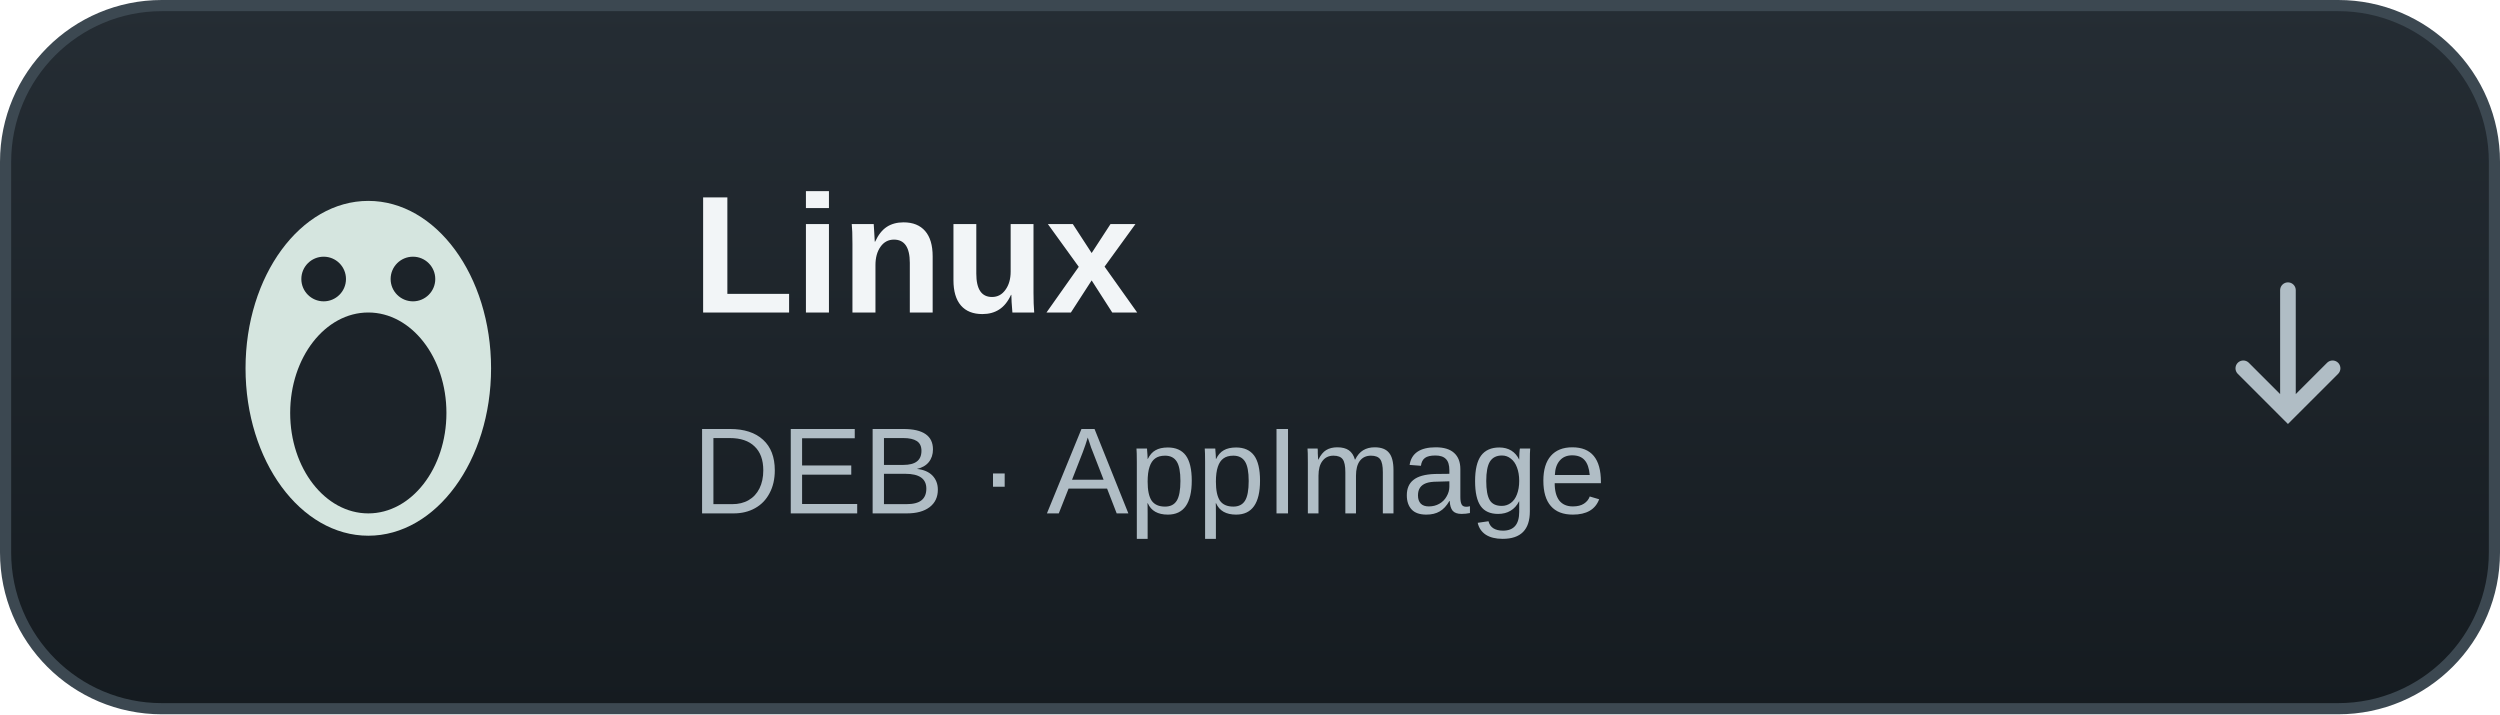
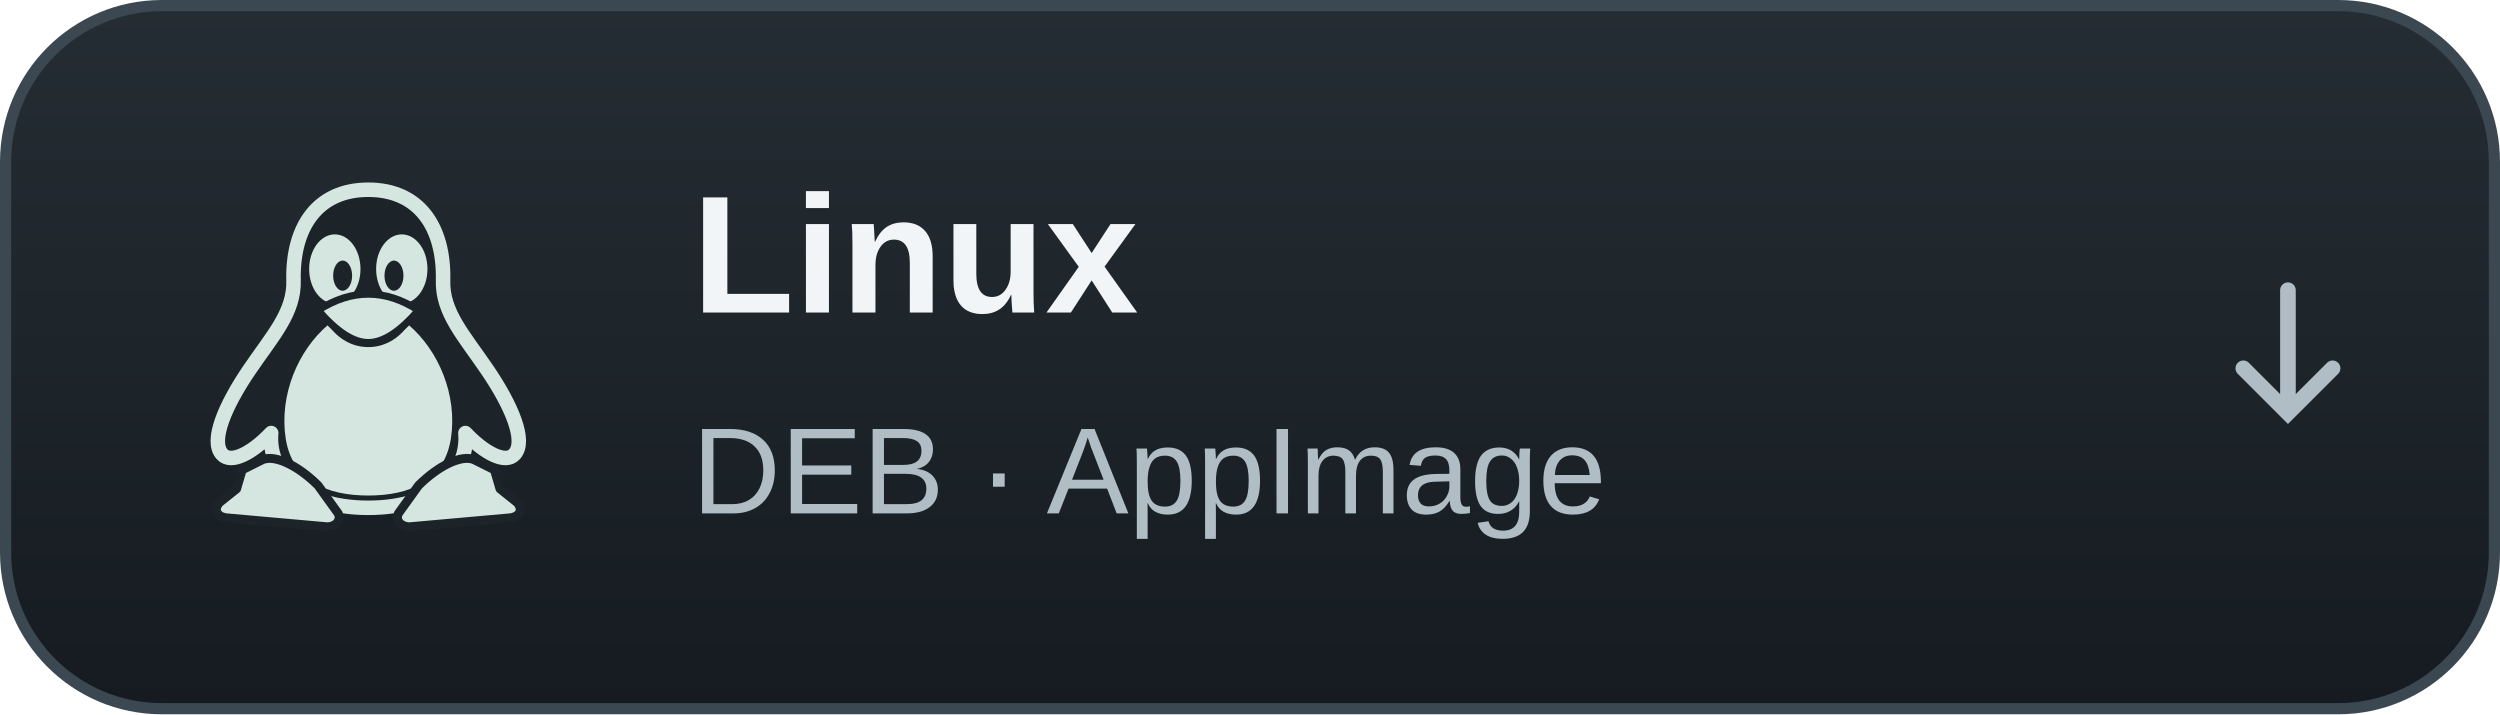
<svg xmlns="http://www.w3.org/2000/svg" width="224" height="64" viewBox="0 0 224 64">
  <defs>
    <linearGradient id="s" x2="0" y2="1">
      <stop stop-color="#252d34" />
      <stop offset="1" stop-color="#151b20" />
    </linearGradient>
  </defs>
  <rect x=".5" y=".5" width="223" height="63" rx="14" fill="url(#s)" stroke="#3c4851" />
  <g transform="translate(16 16)" color="#d5e5df">
-     <ellipse cx="17" cy="17" rx="11" ry="15" fill="currentColor" />
-     <ellipse cx="17" cy="21" rx="7" ry="9" fill="#1c2329" />
-     <circle cx="13" cy="9" r="2" fill="#1c2329" />
-     <circle cx="21" cy="9" r="2" fill="#1c2329" />
-     <path d="M14 13H20L17 16Z" fill="#1c2329" />
+     <path d="M17 1C12.4 1 10.2 4.4 10.3 9.1C10.4 12 8.4 14.1 6.3 17.2C4.2 20.3 2.8 23.5 3.9 24.7C4.7 25.6 6.6 24.6 8.3 22.8C8 26.1 10.7 29.5 17 29.5C23.3 29.5 26 26.1 25.7 22.8C27.4 24.6 29.3 25.6 30.1 24.7C31.2 23.5 29.8 20.3 27.7 17.2C25.6 14.1 23.6 12 23.7 9.1C23.8 4.4 21.6 1 17 1Z" fill="#1c2329" stroke="currentColor" stroke-width="1.3" stroke-linejoin="round" />
+     <path d="M13.4 13.1C10.7 15.4 9 19.4 9.6 23.3C10.2 27.1 13.3 28.4 17 28.4C20.7 28.4 23.8 27.1 24.4 23.3C25 19.4 23.3 15.4 20.6 13.1C19.7 14.4 18.4 15.1 17 15.1C15.6 15.1 14.3 14.4 13.4 13.1Z" fill="currentColor" />
+     <ellipse cx="14" cy="8.1" rx="2.3" ry="3.1" fill="currentColor" />
+     <ellipse cx="20" cy="8.1" rx="2.3" ry="3.1" fill="currentColor" />
+     <ellipse cx="14.7" cy="8.7" rx=".85" ry="1.35" fill="#1c2329" />
+     <ellipse cx="19.3" cy="8.7" rx=".85" ry="1.35" fill="#1c2329" />
+     <path d="M12.5 11.8Q17 8.9 21.5 11.8Q19 14.7 17 14.7Q15 14.7 12.5 11.8Z" fill="currentColor" stroke="#1c2329" stroke-width=".65" stroke-linejoin="round" />
+     <path d="M7.5 25.2C8.6 24.7 10.7 25.7 12.5 27.5L14.3 30C14.6 30.6 14.1 31.2 13.3 31.2L4.3 30.4C3.4 30.3 3.1 29.6 3.7 29L5.2 27.8L5.7 26.1Z M26.5 25.2C25.4 24.7 23.3 25.7 21.5 27.5L19.7 30C19.4 30.6 19.9 31.2 20.7 31.2L29.7 30.4C30.6 30.3 30.9 29.6 30.3 29L28.8 27.8L28.3 26.1Z" fill="currentColor" stroke="#1c2329" stroke-width=".8" stroke-linejoin="round" />
  </g>
  <text x="62" y="28" font-family="Segoe UI,Arial,sans-serif" font-size="15" font-weight="600" fill="#f2f5f7">Linux</text>
  <text x="62" y="46" font-family="Segoe UI,Arial,sans-serif" font-size="11" fill="#b0bdc5">DEB · AppImage</text>
  <path d="M205 26V37M201 33L205 37L209 33" stroke="#b0bdc5" fill="none" stroke-width="1.4" stroke-linecap="round" />
</svg>
